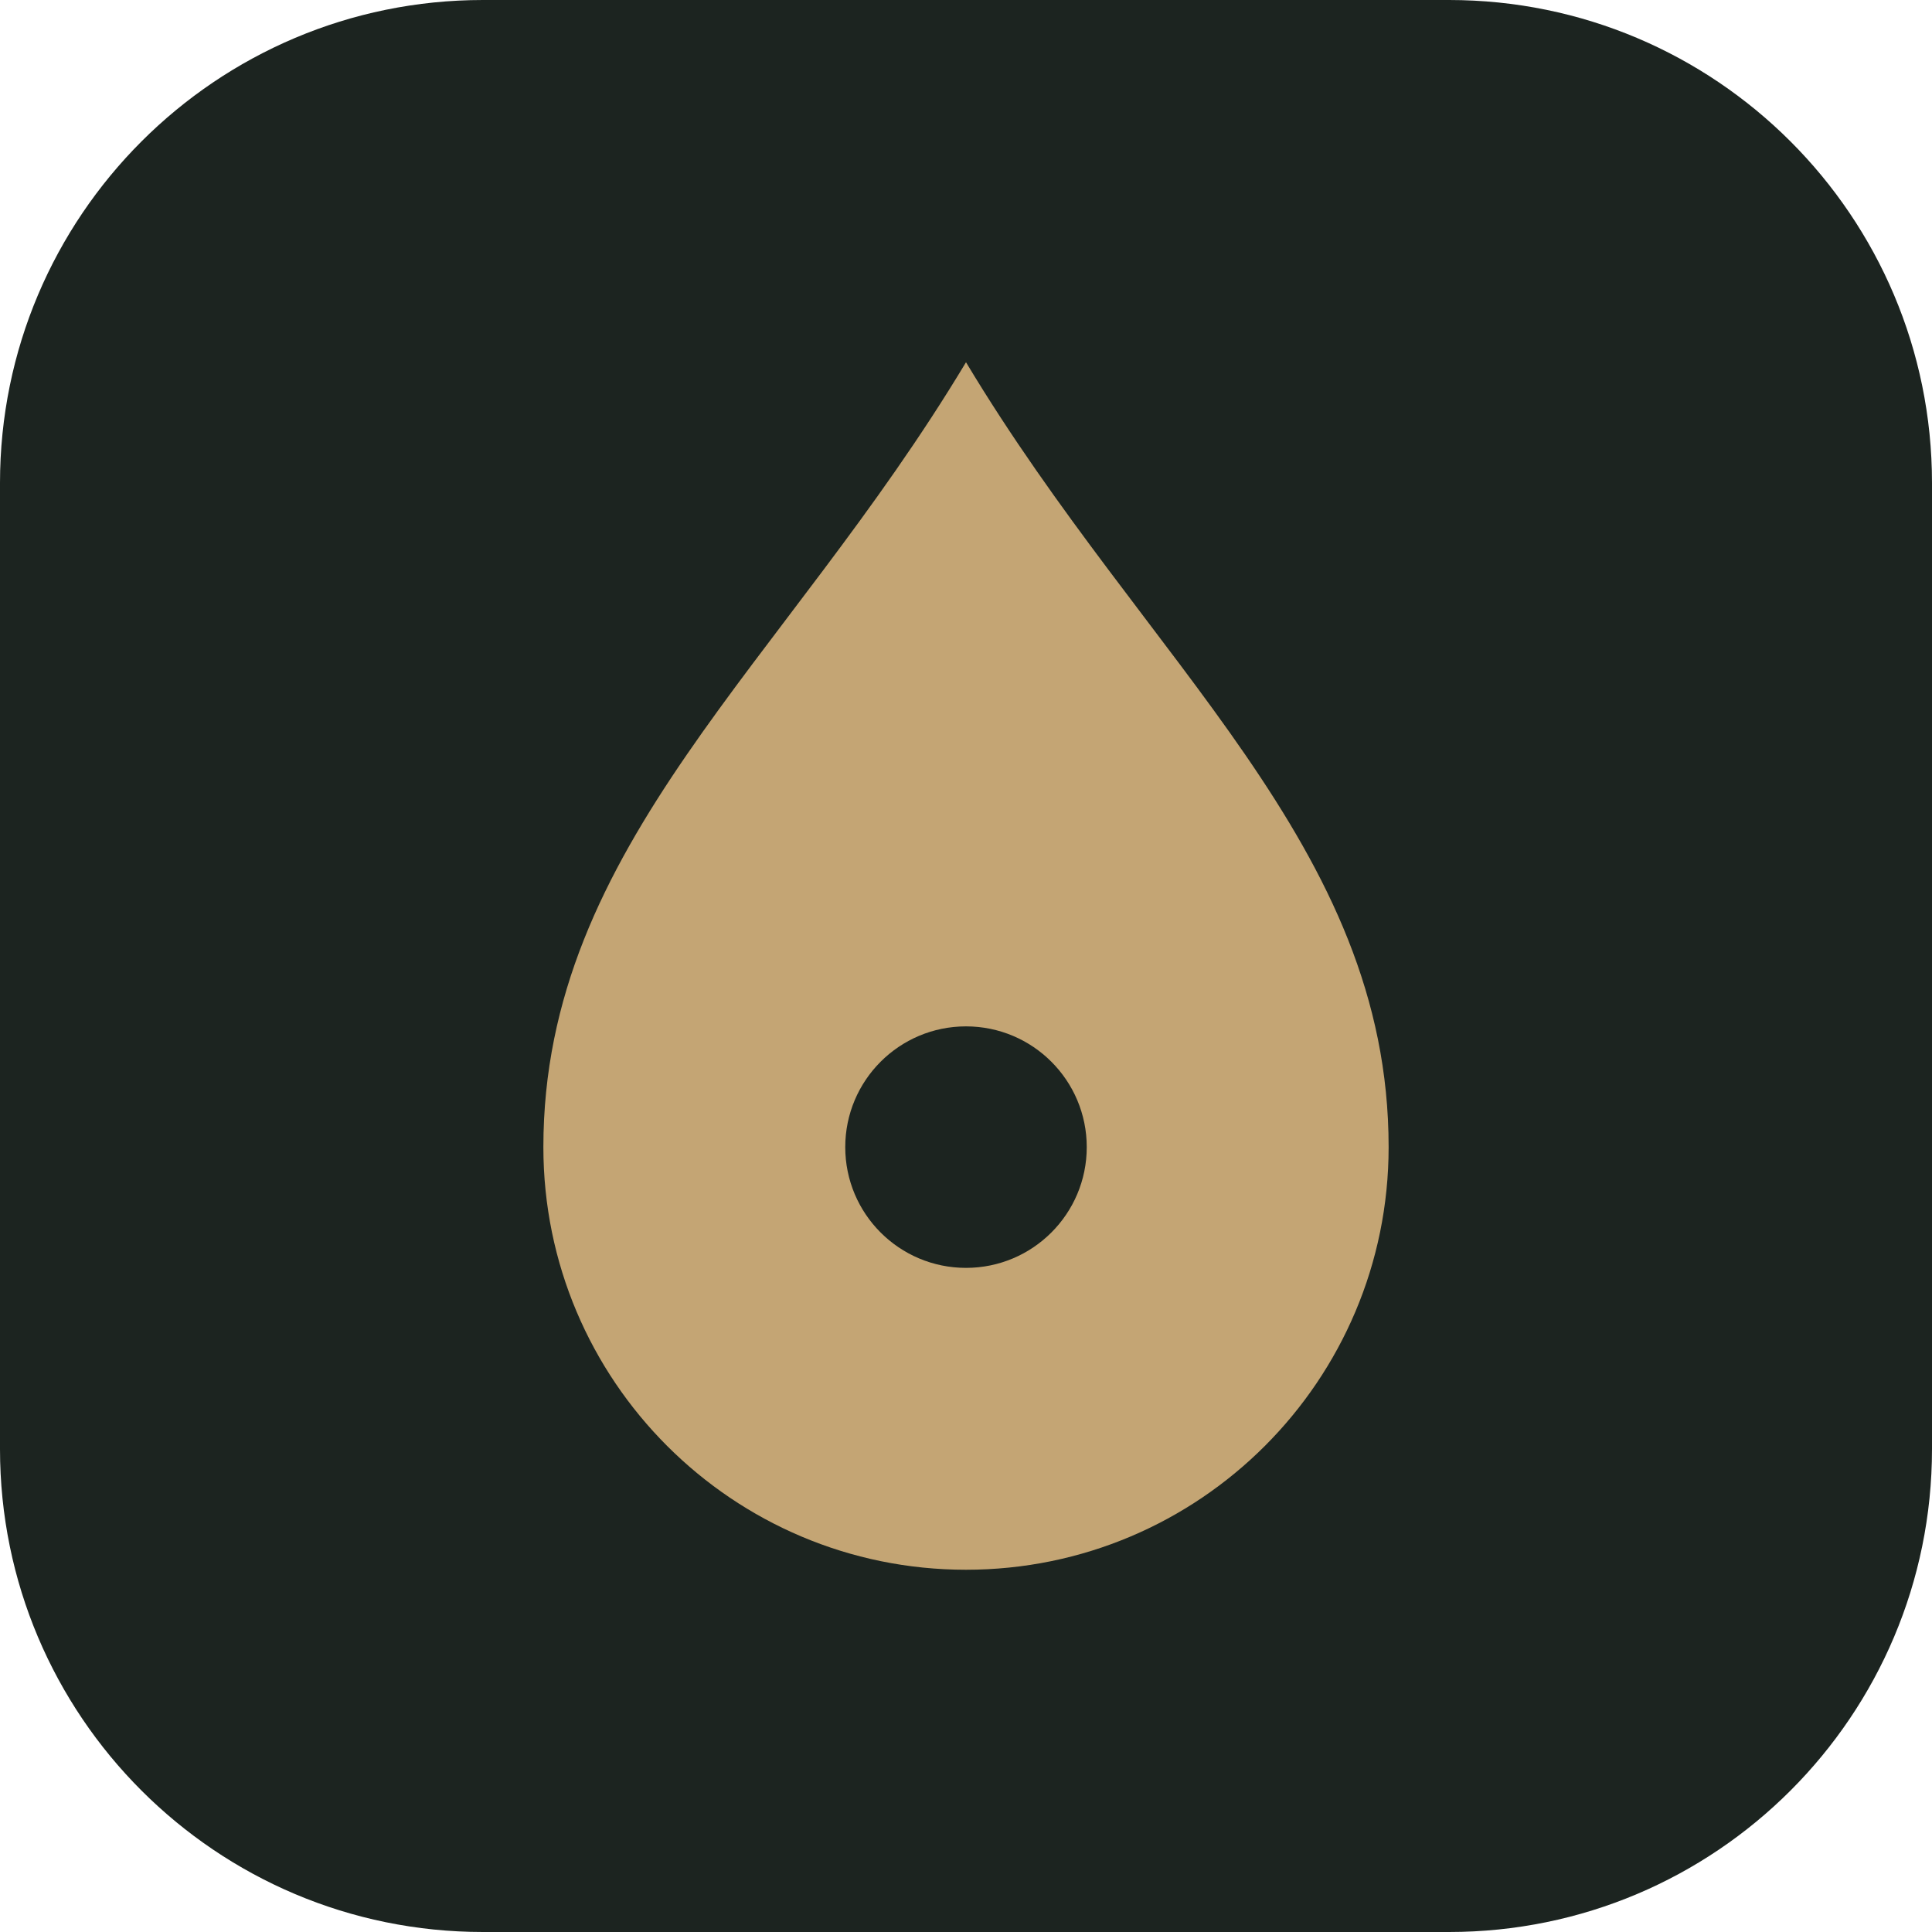
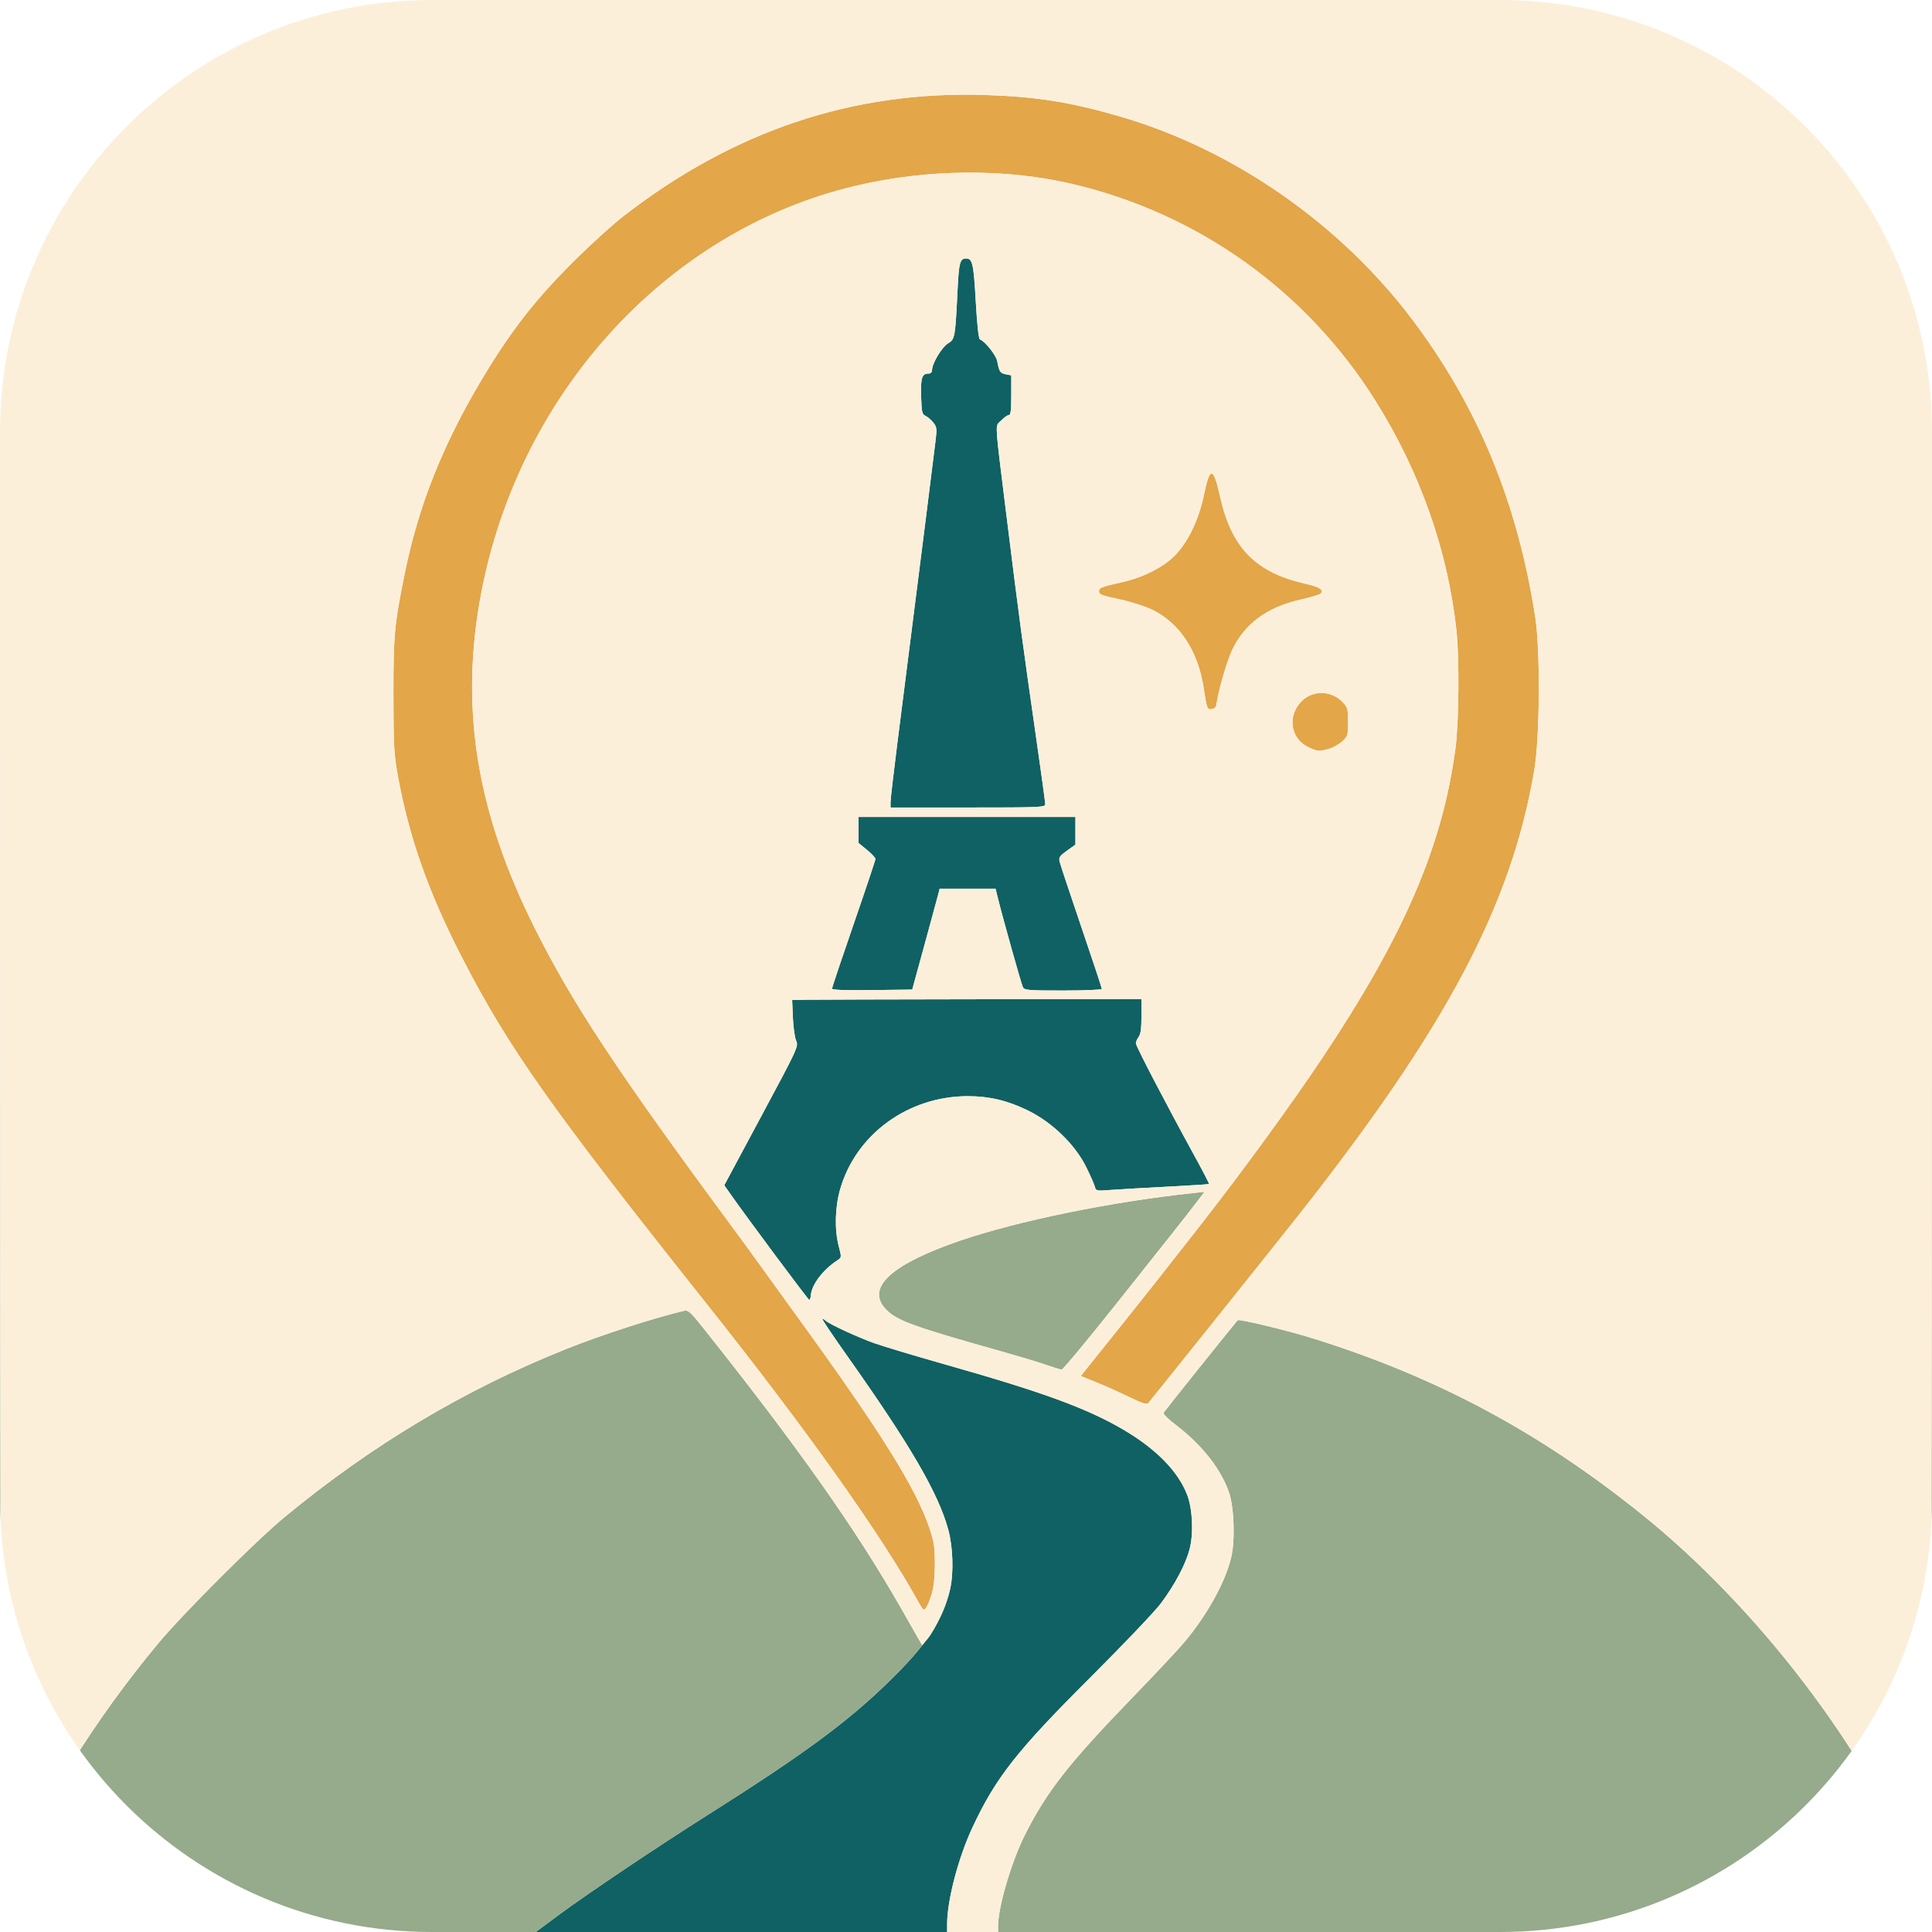
- <svg xmlns="http://www.w3.org/2000/svg" viewBox="0 0 64 64" fill="none">
-   <rect width="64" height="64" rx="16" fill="#1c2420" />
-   <path d="M32 12c-6 10-14 16-14 26a14 14 0 1 0 28 0c0-10-8-16-14-26z" fill="#c4a574" />
-   <circle cx="32" cy="38" r="4" fill="#1c2420" />
+ <svg xmlns="http://www.w3.org/2000/svg" width="1024" height="1024" viewBox="0 0 1024 1024">
+   <defs>
+     <clipPath id="favicon-clip">
+       <rect width="1024" height="1024" rx="229" ry="229" />
+     </clipPath>
+   </defs>
+   <g clip-path="url(#favicon-clip)">
+     <path d="M 502.00 1024.00 L 283.95 1024.00 L 296.22 1014.90 C311.10,1003.87 348.43,978.80 375.00,962.01 C425.83,929.87 448.73,913.04 470.86,891.54 C491.21,871.76 499.95,858.60 503.58,842.27 C505.54,833.47 505.11,819.94 502.57,810.65 C497.31,791.38 482.41,765.80 448.74,718.25 C441.24,707.66 435.45,699.00 435.86,699.00 C436.27,699.00 437.03,699.42 437.55,699.94 C439.40,701.76 454.64,708.82 463.51,711.95 C468.46,713.70 486.00,718.96 502.50,723.63 C552.65,737.85 576.24,746.50 595.30,757.68 C612.73,767.90 624.43,779.83 629.22,792.27 C632.08,799.70 632.68,812.72 630.54,821.00 C628.46,829.03 622.81,839.72 615.29,849.82 C612.15,854.04 595.37,871.67 578.00,889.00 C538.97,927.93 527.87,942.04 515.46,968.50 C508.00,984.41 502.00,1007.21 502.00,1019.68 L 502.00 1024.00 ZM 429.77 686.48 C429.66,687.87 429.28,689.00 428.94,689.00 C428.39,689.00 396.37,646.00 387.19,632.93 L 383.87 628.22 L 403.59 591.44 C422.95,555.35 423.29,554.61 421.97,551.58 C421.22,549.89 420.45,544.34 420.24,539.25 L 419.86 530.00 L 428.18 529.87 C432.76,529.80 474.41,529.69 520.75,529.62 L 605.00 529.50 L 605.00 538.56 C605.00,544.98 604.57,548.18 603.53,549.56 C602.72,550.63 602.05,552.16 602.03,552.96 C602.00,554.40 617.84,584.80 633.21,612.83 C637.56,620.74 640.97,627.36 640.80,627.54 C640.62,627.71 630.81,628.35 618.99,628.95 C607.17,629.55 593.76,630.32 589.20,630.67 C581.04,631.29 580.88,631.26 580.27,628.91 C579.92,627.59 577.85,622.91 575.67,618.50 C569.79,606.64 557.73,594.92 544.94,588.64 C534.14,583.33 524.39,581.00 513.00,581.00 C481.39,581.00 453.75,601.11 445.32,630.23 C442.55,639.79 442.25,651.70 444.56,660.54 C446.10,666.45 446.09,666.51 443.81,668.00 C436.18,672.99 430.24,680.80 429.77,686.48 ZM 554.00 426.22 C554.00,427.90 551.69,428.00 513.00,428.00 L 472.00 428.00 L 472.00 425.17 C472.00,423.62 473.60,409.78 475.55,394.42 C489.32,286.05 494.34,246.26 495.87,233.50 C496.64,227.16 496.52,226.25 494.61,223.90 C493.45,222.47 491.60,220.89 490.50,220.40 C488.74,219.61 488.47,218.38 488.21,210.15 C487.91,200.34 488.66,198.00 492.12,198.00 C493.27,198.00 494.00,197.29 494.00,196.20 C494.00,192.67 499.12,184.09 502.45,182.03 C506.19,179.72 506.26,179.28 507.59,152.50 C508.24,139.26 508.89,137.00 512.00,137.00 C515.44,137.00 516.03,139.62 517.17,159.63 C517.88,172.24 518.70,179.64 519.40,179.89 C521.97,180.81 527.87,188.15 528.48,191.20 C529.70,197.22 530.04,197.76 533.03,198.36 L 536.00 198.95 L 536.00 209.48 C536.00,217.50 535.69,220.00 534.69,220.00 C533.96,220.00 532.12,221.31 530.58,222.92 C530.01,223.51 529.53,223.83 529.16,224.24 C527.57,226.03 528.02,229.64 532.38,264.68 C532.90,268.83 533.47,273.42 534.10,278.50 C539.95,325.71 542.23,342.69 548.96,389.47 C551.73,408.70 554.00,425.23 554.00,426.22 ZM 490.08 500.50 L 483.50 524.50 L 462.25 524.77 C447.88,524.95 441.00,524.70 441.00,523.99 C441.00,523.41 446.17,507.96 452.50,489.65 C458.83,471.34 464.00,455.86 464.00,455.25 C464.00,454.64 461.98,452.47 459.50,450.45 L 455.00 446.76 L 455.00 433.00 L 570.00 433.00 L 570.00 447.66 L 565.50 450.89 C561.56,453.73 561.08,454.46 561.65,456.81 C562.01,458.29 567.19,473.85 573.15,491.39 C579.12,508.93 584.00,523.67 584.00,524.14 C584.00,524.61 574.79,525.00 563.54,525.00 C545.06,525.00 542.98,524.83 542.16,523.25 C541.34,521.68 531.33,485.96 528.70,475.25 L 527.66 471.00 L 498.04 471.00 L 497.35 473.75 C496.97,475.26 493.70,487.30 490.08,500.50 Z" fill="rgb(16,97,99)" />
+     <path d="M 1024.00 1024.00 L 529.00 1024.00 L 529.00 1020.91 C529.00,1010.80 536.06,986.81 543.23,972.54 C554.78,949.57 566.48,934.62 600.09,899.88 C612.13,887.44 624.57,874.17 627.74,870.38 C639.93,855.81 649.51,838.46 652.58,825.39 C654.73,816.24 654.11,798.83 651.35,790.87 C647.08,778.58 637.10,765.89 623.52,755.49 C618.63,751.74 616.29,749.33 616.84,748.61 C620.80,743.42 650.34,706.55 655.98,699.75 C656.65,698.94 682.47,705.18 696.13,709.45 C761.43,729.87 815.69,758.89 869.78,802.33 C931.52,851.91 988.23,926.11 1017.42,995.50 C1019.97,1001.55 1022.46,1007.40 1022.96,1008.50 C1022.96,1008.50 1022.96,1008.51 1022.96,1008.51 C1023.50,1008.50 1023.89,808.18 1023.93,505.25 L 1024.00 0.00 ZM 0.00 0.00 L 0.07 504.75 C0.11,807.38 0.50,1007.50 1.04,1007.51 C1.04,1007.51 1.04,1007.50 1.04,1007.50 C1.54,1006.40 4.02,1000.59 6.55,994.59 C23.45,954.47 50.68,910.95 83.89,871.00 C96.77,855.50 135.62,816.67 150.77,804.15 C197.15,765.84 246.19,736.55 300.00,715.04 C318.88,707.49 346.91,698.41 362.76,694.71 C364.67,694.26 366.19,695.64 372.32,703.34 C423.12,767.18 453.78,810.63 478.02,853.18 L 488.78 872.05 L 489.27 871.47 C484.55,877.57 478.53,884.08 470.86,891.54 C448.73,913.04 425.83,929.87 375.00,962.01 C348.43,978.80 311.10,1003.87 296.22,1014.90 L 283.95 1024.00 L 0.00 1024.00 ZM 590.72 692.25 C575.94,710.81 563.32,725.97 562.67,725.93 C562.03,725.88 558.35,724.75 554.50,723.41 C550.65,722.06 539.40,718.69 529.50,715.90 C482.76,702.76 474.58,699.71 468.97,693.31 C459.20,682.18 472.91,669.89 508.81,657.60 C539.47,647.10 588.57,637.05 631.96,632.39 L 638.42 631.69 L 634.96 636.24 C629.16,643.87 618.80,656.99 590.72,692.25 ZM 497.09 859.65 C499.89,854.00 502.47,847.29 503.58,842.27 C502.24,848.33 500.18,853.96 497.09,859.65 Z" fill="rgb(150,170,140)" />
+     <path d="M 493.79 845.00 C492.85,848.03 491.51,851.29 490.79,852.26 C489.63,853.85 489.22,853.51 486.59,848.76 C466.88,813.16 427.04,757.10 374.48,691.00 C292.19,587.52 269.65,555.63 245.05,507.86 C227.07,472.96 216.83,443.99 210.84,411.00 C208.81,399.84 208.56,395.28 208.53,368.50 C208.50,336.71 209.03,331.01 214.53,303.91 C221.76,268.28 234.51,236.11 255.13,201.50 C271.14,174.62 284.96,157.09 307.25,135.40 C315.10,127.75 325.35,118.53 330.01,114.90 C388.49,69.41 451.90,48.08 522.00,50.34 C549.23,51.21 567.24,54.07 593.47,61.68 C653.45,79.09 710.11,118.42 748.47,169.27 C783.26,215.40 804.26,266.17 813.70,327.00 C816.48,344.91 816.17,390.77 813.15,408.50 C800.99,479.87 766.65,544.65 688.27,644.09 C677.61,657.61 609.80,742.37 608.59,743.68 C607.77,744.57 605.31,743.78 598.50,740.45 C593.55,738.03 585.75,734.53 581.16,732.68 L 572.82 729.32 L 591.17 706.41 C607.61,685.89 617.08,673.90 636.45,649.11 C658.99,620.26 684.15,585.73 700.67,561.00 C744.20,495.81 764.65,448.26 771.44,396.46 C773.26,382.61 773.54,348.89 771.95,334.21 C767.38,291.72 752.57,249.85 728.76,212.03 C692.36,154.22 635.46,113.49 569.00,97.67 C533.28,89.17 491.78,89.46 453.50,98.49 C352.28,122.36 272.59,210.86 254.04,320.00 C244.15,378.21 253.33,431.86 283.46,492.00 C303.65,532.30 327.32,568.10 388.59,651.00 C393.67,657.88 399.33,665.63 401.16,668.24 C403.00,670.84 412.43,683.89 422.11,697.24 C466.88,758.91 485.41,788.53 492.64,810.00 C495.07,817.22 495.50,820.08 495.50,829.00 C495.49,836.05 494.93,841.30 493.79,845.00 ZM 644.81 373.00 C644.60,374.70 643.79,375.60 642.29,375.81 C639.82,376.17 639.67,375.78 637.98,364.71 C634.97,344.89 625.06,329.96 610.31,322.98 C606.56,321.21 598.78,318.77 593.00,317.56 C584.26,315.72 582.50,315.04 582.50,313.51 C582.50,311.50 583.46,311.11 595.00,308.51 C605.81,306.07 616.42,300.71 622.54,294.59 C629.54,287.59 635.40,275.48 638.07,262.50 C641.26,246.96 643.09,247.12 646.68,263.25 C652.75,290.52 665.64,303.56 692.44,309.52 C699.66,311.12 702.11,312.90 699.69,314.78 C699.04,315.29 694.30,316.66 689.17,317.84 C671.40,321.91 659.64,330.61 653.05,344.55 C650.28,350.42 645.64,366.44 644.81,373.00 ZM 704.30 396.93 C699.06,398.39 698.11,398.30 693.21,395.87 C683.32,390.98 682.19,378.07 690.99,370.66 C696.90,365.69 706.05,366.31 711.55,372.05 C714.28,374.90 714.50,375.69 714.50,382.65 C714.50,389.84 714.36,390.29 711.30,393.02 C709.55,394.59 706.40,396.35 704.30,396.93 Z" fill="rgb(227,166,73)" />
+     <path d="M 502.00 1019.68 C502.00,1007.21 508.00,984.41 515.46,968.50 C527.87,942.04 538.97,927.93 578.00,889.00 C595.37,871.67 612.15,854.04 615.29,849.82 C622.81,839.72 628.46,829.03 630.54,821.00 C632.68,812.72 632.08,799.70 629.22,792.27 C624.43,779.83 612.73,767.90 595.30,757.68 C576.24,746.50 552.65,737.85 502.50,723.63 C486.00,718.96 468.46,713.70 463.51,711.95 C454.64,708.82 439.40,701.76 437.55,699.94 C437.03,699.42 436.27,699.00 435.86,699.00 C435.45,699.00 441.24,707.66 448.74,718.25 C482.41,765.80 497.31,791.38 502.57,810.65 C505.11,819.94 505.54,833.47 503.58,842.27 C501.72,850.66 495.76,863.77 491.54,868.78 L 488.78 872.05 L 478.02 853.18 C453.78,810.63 423.12,767.18 372.32,703.34 C366.19,695.64 364.67,694.26 362.76,694.71 C346.91,698.41 318.88,707.49 300.00,715.04 C246.19,736.55 197.15,765.84 150.77,804.15 C135.62,816.67 96.77,855.50 83.89,871.00 C50.68,910.95 23.45,954.47 6.55,994.59 C4.02,1000.59 1.54,1006.40 1.04,1007.50 C0.50,1008.70 0.11,808.28 0.07,504.75 L 0.00 0.00 L 512.00 0.00 L 1024.00 0.00 L 1023.93 505.25 C1023.89,809.08 1023.50,1009.70 1022.96,1008.50 C1022.46,1007.40 1019.97,1001.55 1017.42,995.50 C988.23,926.11 931.52,851.91 869.78,802.33 C815.69,758.89 761.43,729.87 696.13,709.45 C682.47,705.18 656.65,698.94 655.98,699.75 C650.34,706.55 620.80,743.42 616.84,748.61 C616.29,749.33 618.63,751.74 623.52,755.49 C637.10,765.89 647.08,778.58 651.35,790.87 C654.11,798.83 654.73,816.24 652.58,825.39 C649.51,838.46 639.93,855.81 627.74,870.38 C624.57,874.17 612.13,887.44 600.09,899.88 C566.48,934.62 554.78,949.57 543.23,972.54 C536.06,986.81 529.00,1010.80 529.00,1020.91 L 529.00 1024.00 L 515.50 1024.00 L 502.00 1024.00 L 502.00 1019.68 ZM 493.79 845.00 C494.93,841.30 495.49,836.05 495.50,829.00 C495.50,820.08 495.07,817.22 492.64,810.00 C485.41,788.53 466.88,758.91 422.11,697.24 C412.43,683.89 403.00,670.84 401.16,668.24 C399.33,665.63 393.67,657.88 388.59,651.00 C327.32,568.10 303.65,532.30 283.46,492.00 C253.33,431.86 244.15,378.21 254.04,320.00 C272.59,210.86 352.28,122.36 453.50,98.49 C491.78,89.46 533.28,89.17 569.00,97.67 C635.46,113.49 692.36,154.22 728.76,212.03 C752.57,249.85 767.38,291.72 771.95,334.21 C773.54,348.89 773.26,382.61 771.44,396.46 C764.65,448.26 744.20,495.81 700.67,561.00 C684.15,585.73 658.99,620.26 636.45,649.11 C617.08,673.90 607.61,685.89 591.17,706.41 L 572.82 729.32 L 581.16 732.68 C585.75,734.53 593.55,738.03 598.50,740.45 C605.31,743.78 607.77,744.57 608.59,743.68 C609.80,742.37 677.61,657.61 688.27,644.09 C766.65,544.65 800.99,479.87 813.15,408.50 C816.17,390.77 816.48,344.91 813.70,327.00 C804.26,266.17 783.26,215.40 748.47,169.27 C710.11,118.42 653.45,79.09 593.47,61.68 C567.24,54.07 549.23,51.21 522.00,50.34 C451.90,48.08 388.49,69.41 330.01,114.90 C325.35,118.53 315.10,127.75 307.25,135.40 C284.96,157.09 271.14,174.62 255.13,201.50 C234.51,236.11 221.76,268.28 214.53,303.91 C209.03,331.01 208.50,336.71 208.53,368.50 C208.56,395.28 208.81,399.84 210.84,411.00 C216.83,443.99 227.07,472.96 245.05,507.86 C269.65,555.63 292.19,587.52 374.48,691.00 C427.04,757.10 466.88,813.16 486.59,848.76 C489.22,853.51 489.63,853.85 490.79,852.26 C491.51,851.29 492.85,848.03 493.79,845.00 ZM 590.72 692.25 C618.80,656.99 629.16,643.87 634.96,636.24 L 638.42 631.69 L 631.96 632.39 C588.57,637.05 539.47,647.10 508.81,657.60 C472.91,669.89 459.20,682.18 468.97,693.31 C474.58,699.71 482.76,702.76 529.50,715.90 C539.40,718.69 550.65,722.06 554.50,723.41 C558.35,724.75 562.03,725.88 562.67,725.93 C563.32,725.97 575.94,710.81 590.72,692.25 ZM 429.77 686.48 C430.24,680.80 436.18,672.99 443.81,668.00 C446.09,666.51 446.10,666.45 444.56,660.54 C442.25,651.70 442.55,639.79 445.32,630.23 C453.75,601.11 481.39,581.00 513.00,581.00 C524.39,581.00 534.14,583.33 544.94,588.64 C557.73,594.92 569.79,606.64 575.67,618.50 C577.85,622.91 579.92,627.59 580.27,628.91 C580.88,631.26 581.04,631.29 589.20,630.67 C593.76,630.32 607.17,629.55 618.99,628.95 C630.81,628.35 640.62,627.71 640.80,627.54 C640.97,627.36 637.56,620.74 633.21,612.83 C617.84,584.80 602.00,554.40 602.03,552.96 C602.05,552.16 602.72,550.63 603.53,549.56 C604.57,548.18 605.00,544.98 605.00,538.56 L 605.00 529.50 L 520.75 529.62 C474.41,529.69 432.76,529.80 428.18,529.87 L 419.86 530.00 L 420.24 539.25 C420.45,544.34 421.22,549.89 421.97,551.58 C423.29,554.61 422.95,555.35 403.59,591.44 L 383.87 628.22 L 387.19 632.93 C396.37,646.00 428.39,689.00 428.94,689.00 C429.28,689.00 429.66,687.87 429.77,686.48 ZM 490.08 500.50 C493.70,487.30 496.97,475.26 497.35,473.75 L 498.04 471.00 L 512.85 471.00 L 527.66 471.00 L 528.70 475.25 C531.33,485.96 541.34,521.68 542.16,523.25 C542.98,524.83 545.06,525.00 563.54,525.00 C574.79,525.00 584.00,524.61 584.00,524.14 C584.00,523.67 579.12,508.93 573.15,491.39 C567.19,473.85 562.01,458.29 561.65,456.81 C561.08,454.46 561.56,453.73 565.50,450.89 L 570.00 447.66 L 570.00 440.33 L 570.00 433.00 L 512.50 433.00 L 455.00 433.00 L 455.00 439.88 L 455.00 446.76 L 459.50 450.45 C461.98,452.47 464.00,454.64 464.00,455.25 C464.00,455.86 458.83,471.34 452.50,489.65 C446.17,507.96 441.00,523.41 441.00,523.99 C441.00,524.70 447.88,524.95 462.25,524.77 L 483.50 524.50 L 490.08 500.50 ZM 554.00 426.22 C554.00,425.23 551.73,408.70 548.96,389.47 C542.23,342.69 539.95,325.71 534.10,278.50 C526.91,220.52 527.28,226.36 530.58,222.92 C532.12,221.31 533.96,220.00 534.69,220.00 C535.69,220.00 536.00,217.50 536.00,209.48 L 536.00 198.95 L 533.03 198.36 C530.04,197.76 529.70,197.22 528.48,191.20 C527.87,188.15 521.97,180.81 519.40,179.89 C518.70,179.64 517.88,172.24 517.17,159.63 C516.03,139.62 515.44,137.00 512.00,137.00 C508.89,137.00 508.24,139.26 507.59,152.50 C506.26,179.28 506.19,179.72 502.45,182.03 C499.12,184.09 494.00,192.67 494.00,196.20 C494.00,197.29 493.27,198.00 492.12,198.00 C488.66,198.00 487.91,200.34 488.21,210.15 C488.47,218.38 488.74,219.61 490.50,220.40 C491.60,220.89 493.45,222.47 494.61,223.90 C496.52,226.25 496.64,227.16 495.87,233.50 C494.34,246.26 489.32,286.05 475.55,394.42 C473.60,409.78 472.00,423.62 472.00,425.17 L 472.00 428.00 L 513.00 428.00 C551.69,428.00 554.00,427.90 554.00,426.22 ZM 704.30 396.93 C706.40,396.35 709.55,394.59 711.30,393.02 C714.36,390.29 714.50,389.84 714.50,382.65 C714.50,375.69 714.28,374.90 711.55,372.05 C706.05,366.31 696.90,365.69 690.99,370.66 C682.19,378.07 683.32,390.98 693.21,395.87 C698.11,398.30 699.06,398.39 704.30,396.93 ZM 644.81 373.00 C645.64,366.44 650.28,350.42 653.05,344.55 C659.64,330.61 671.40,321.91 689.17,317.84 C694.30,316.66 699.04,315.29 699.69,314.78 C702.11,312.90 699.66,311.12 692.44,309.52 C665.64,303.56 652.75,290.52 646.68,263.25 C643.09,247.12 641.26,246.96 638.07,262.50 C635.40,275.48 629.54,287.59 622.54,294.59 C616.42,300.71 605.81,306.07 595.00,308.51 C583.46,311.11 582.50,311.50 582.50,313.51 C582.50,315.04 584.26,315.72 593.00,317.56 C598.78,318.77 606.56,321.21 610.31,322.98 C625.06,329.96 634.97,344.89 637.98,364.71 C639.67,375.78 639.82,376.17 642.29,375.81 C643.79,375.60 644.60,374.70 644.81,373.00 Z" fill="rgb(252,239,218)" />
+   </g>
</svg>
